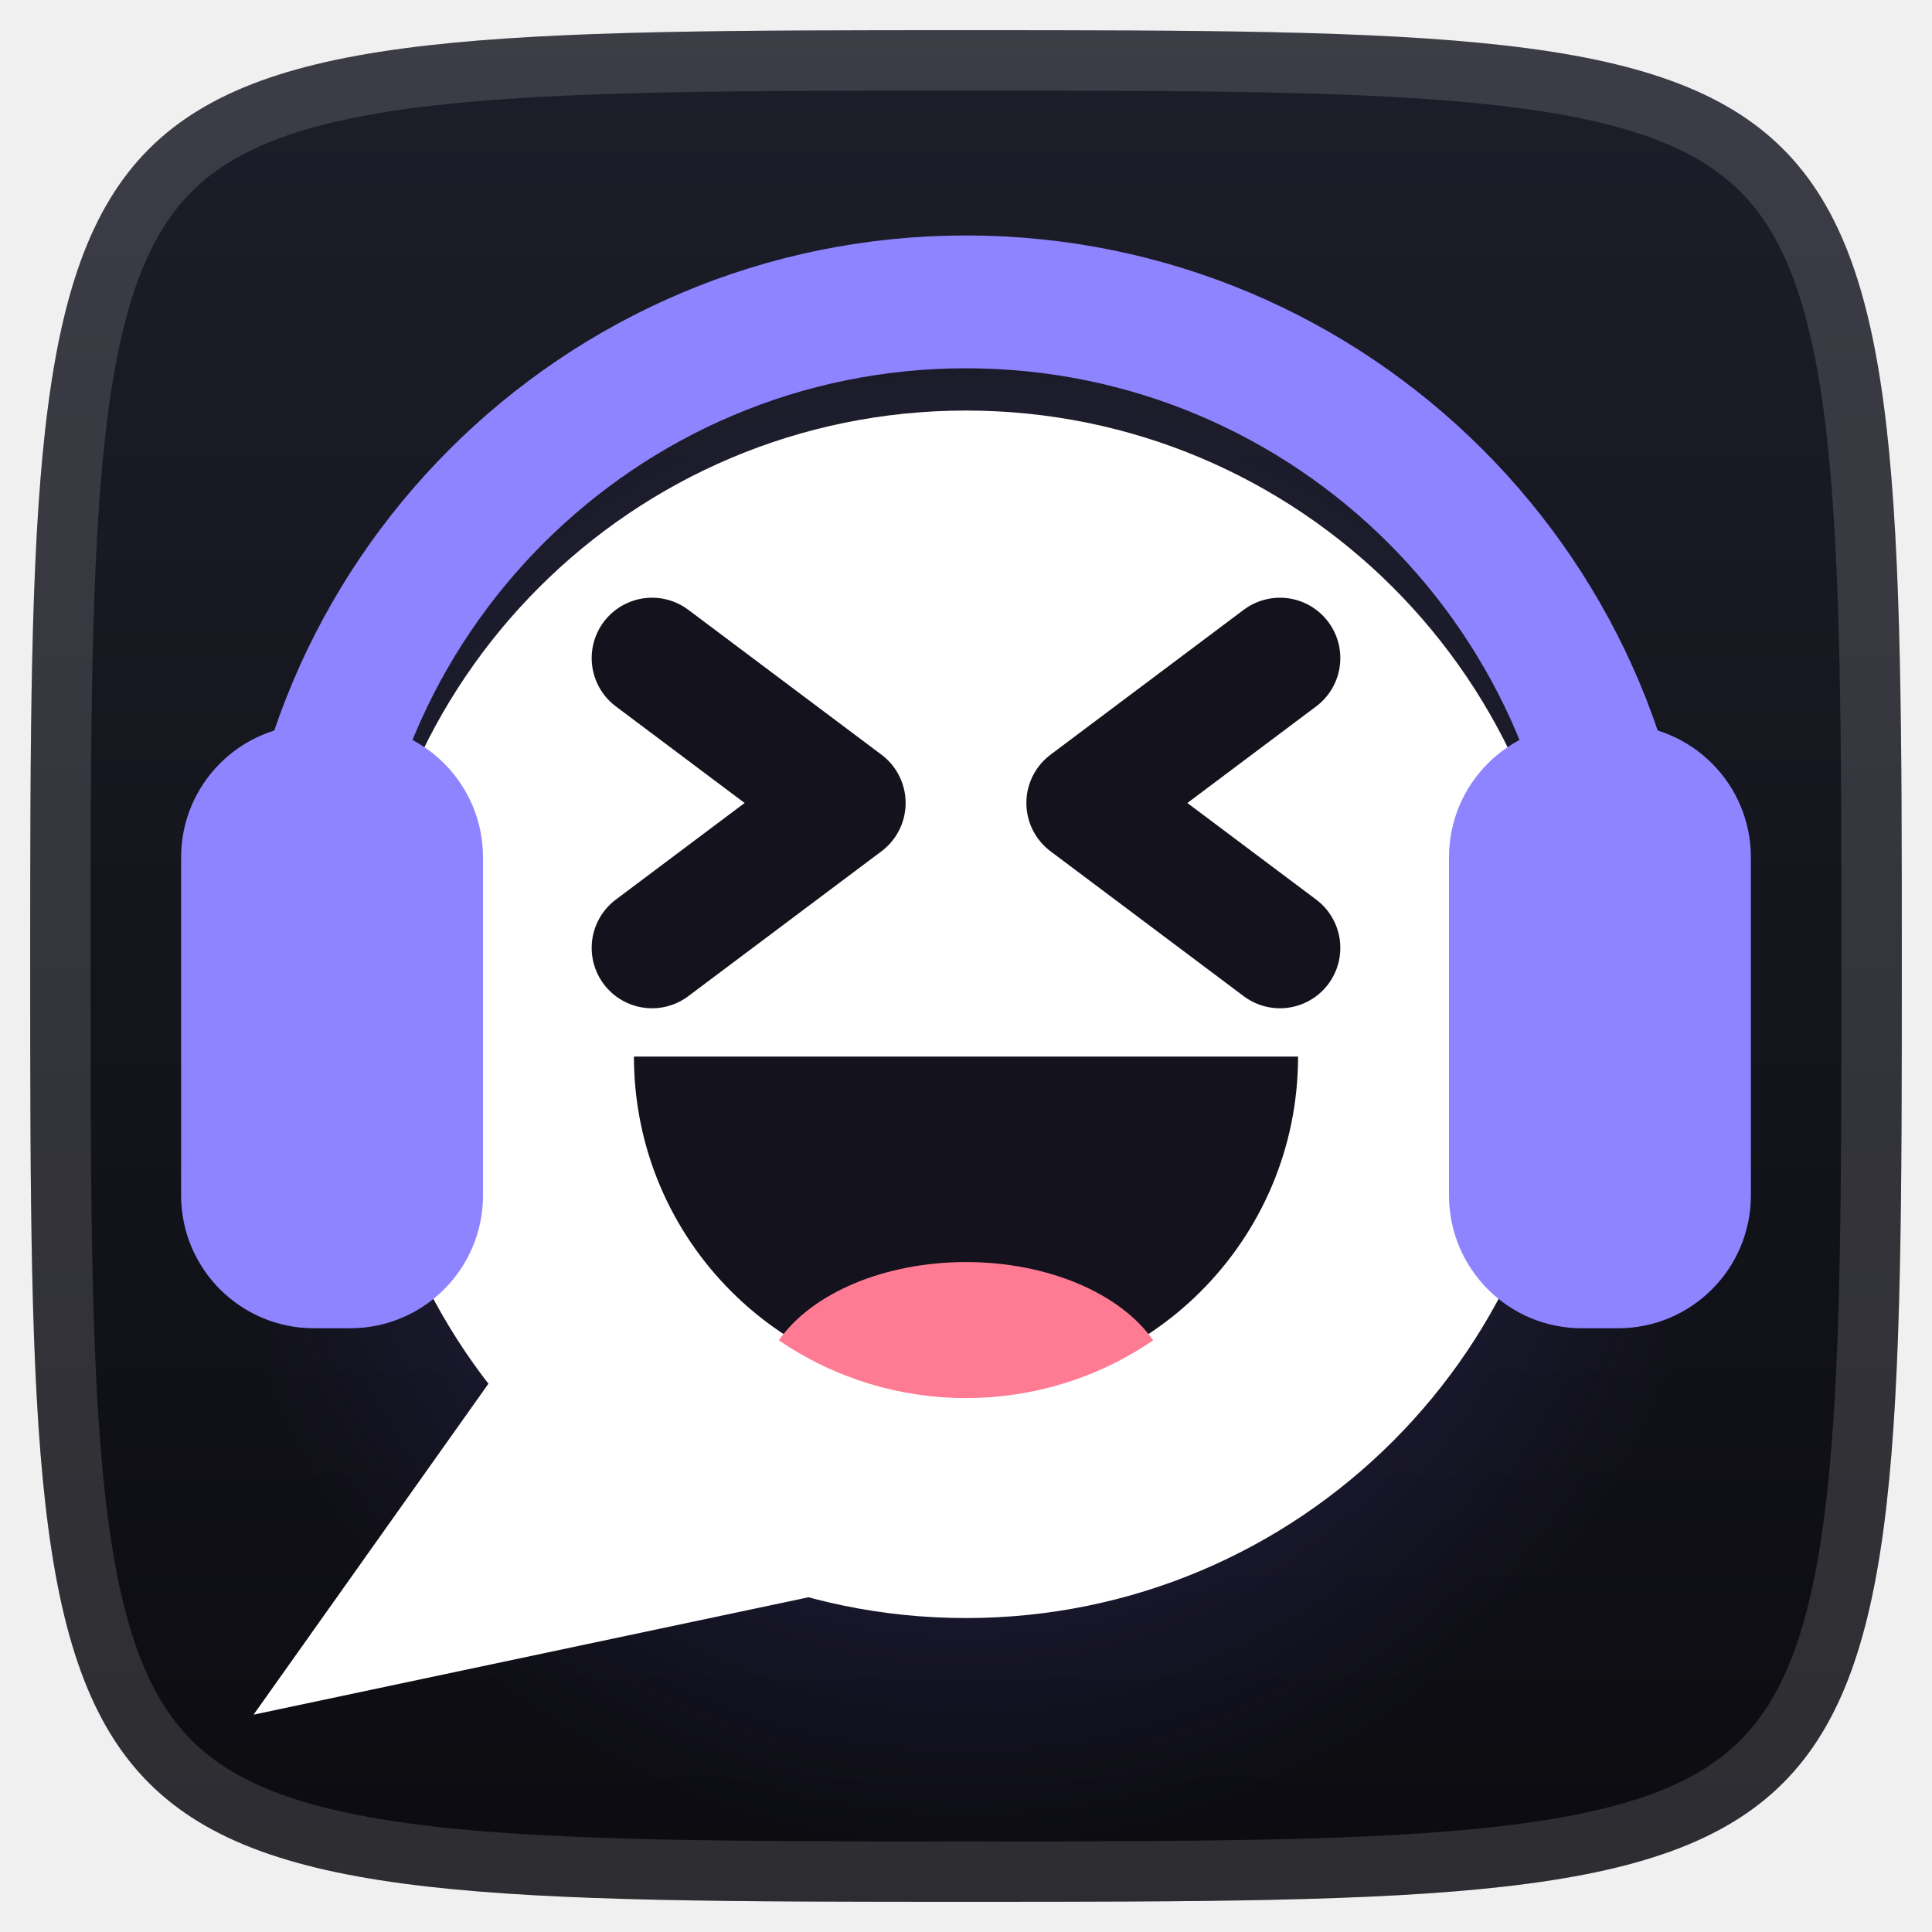
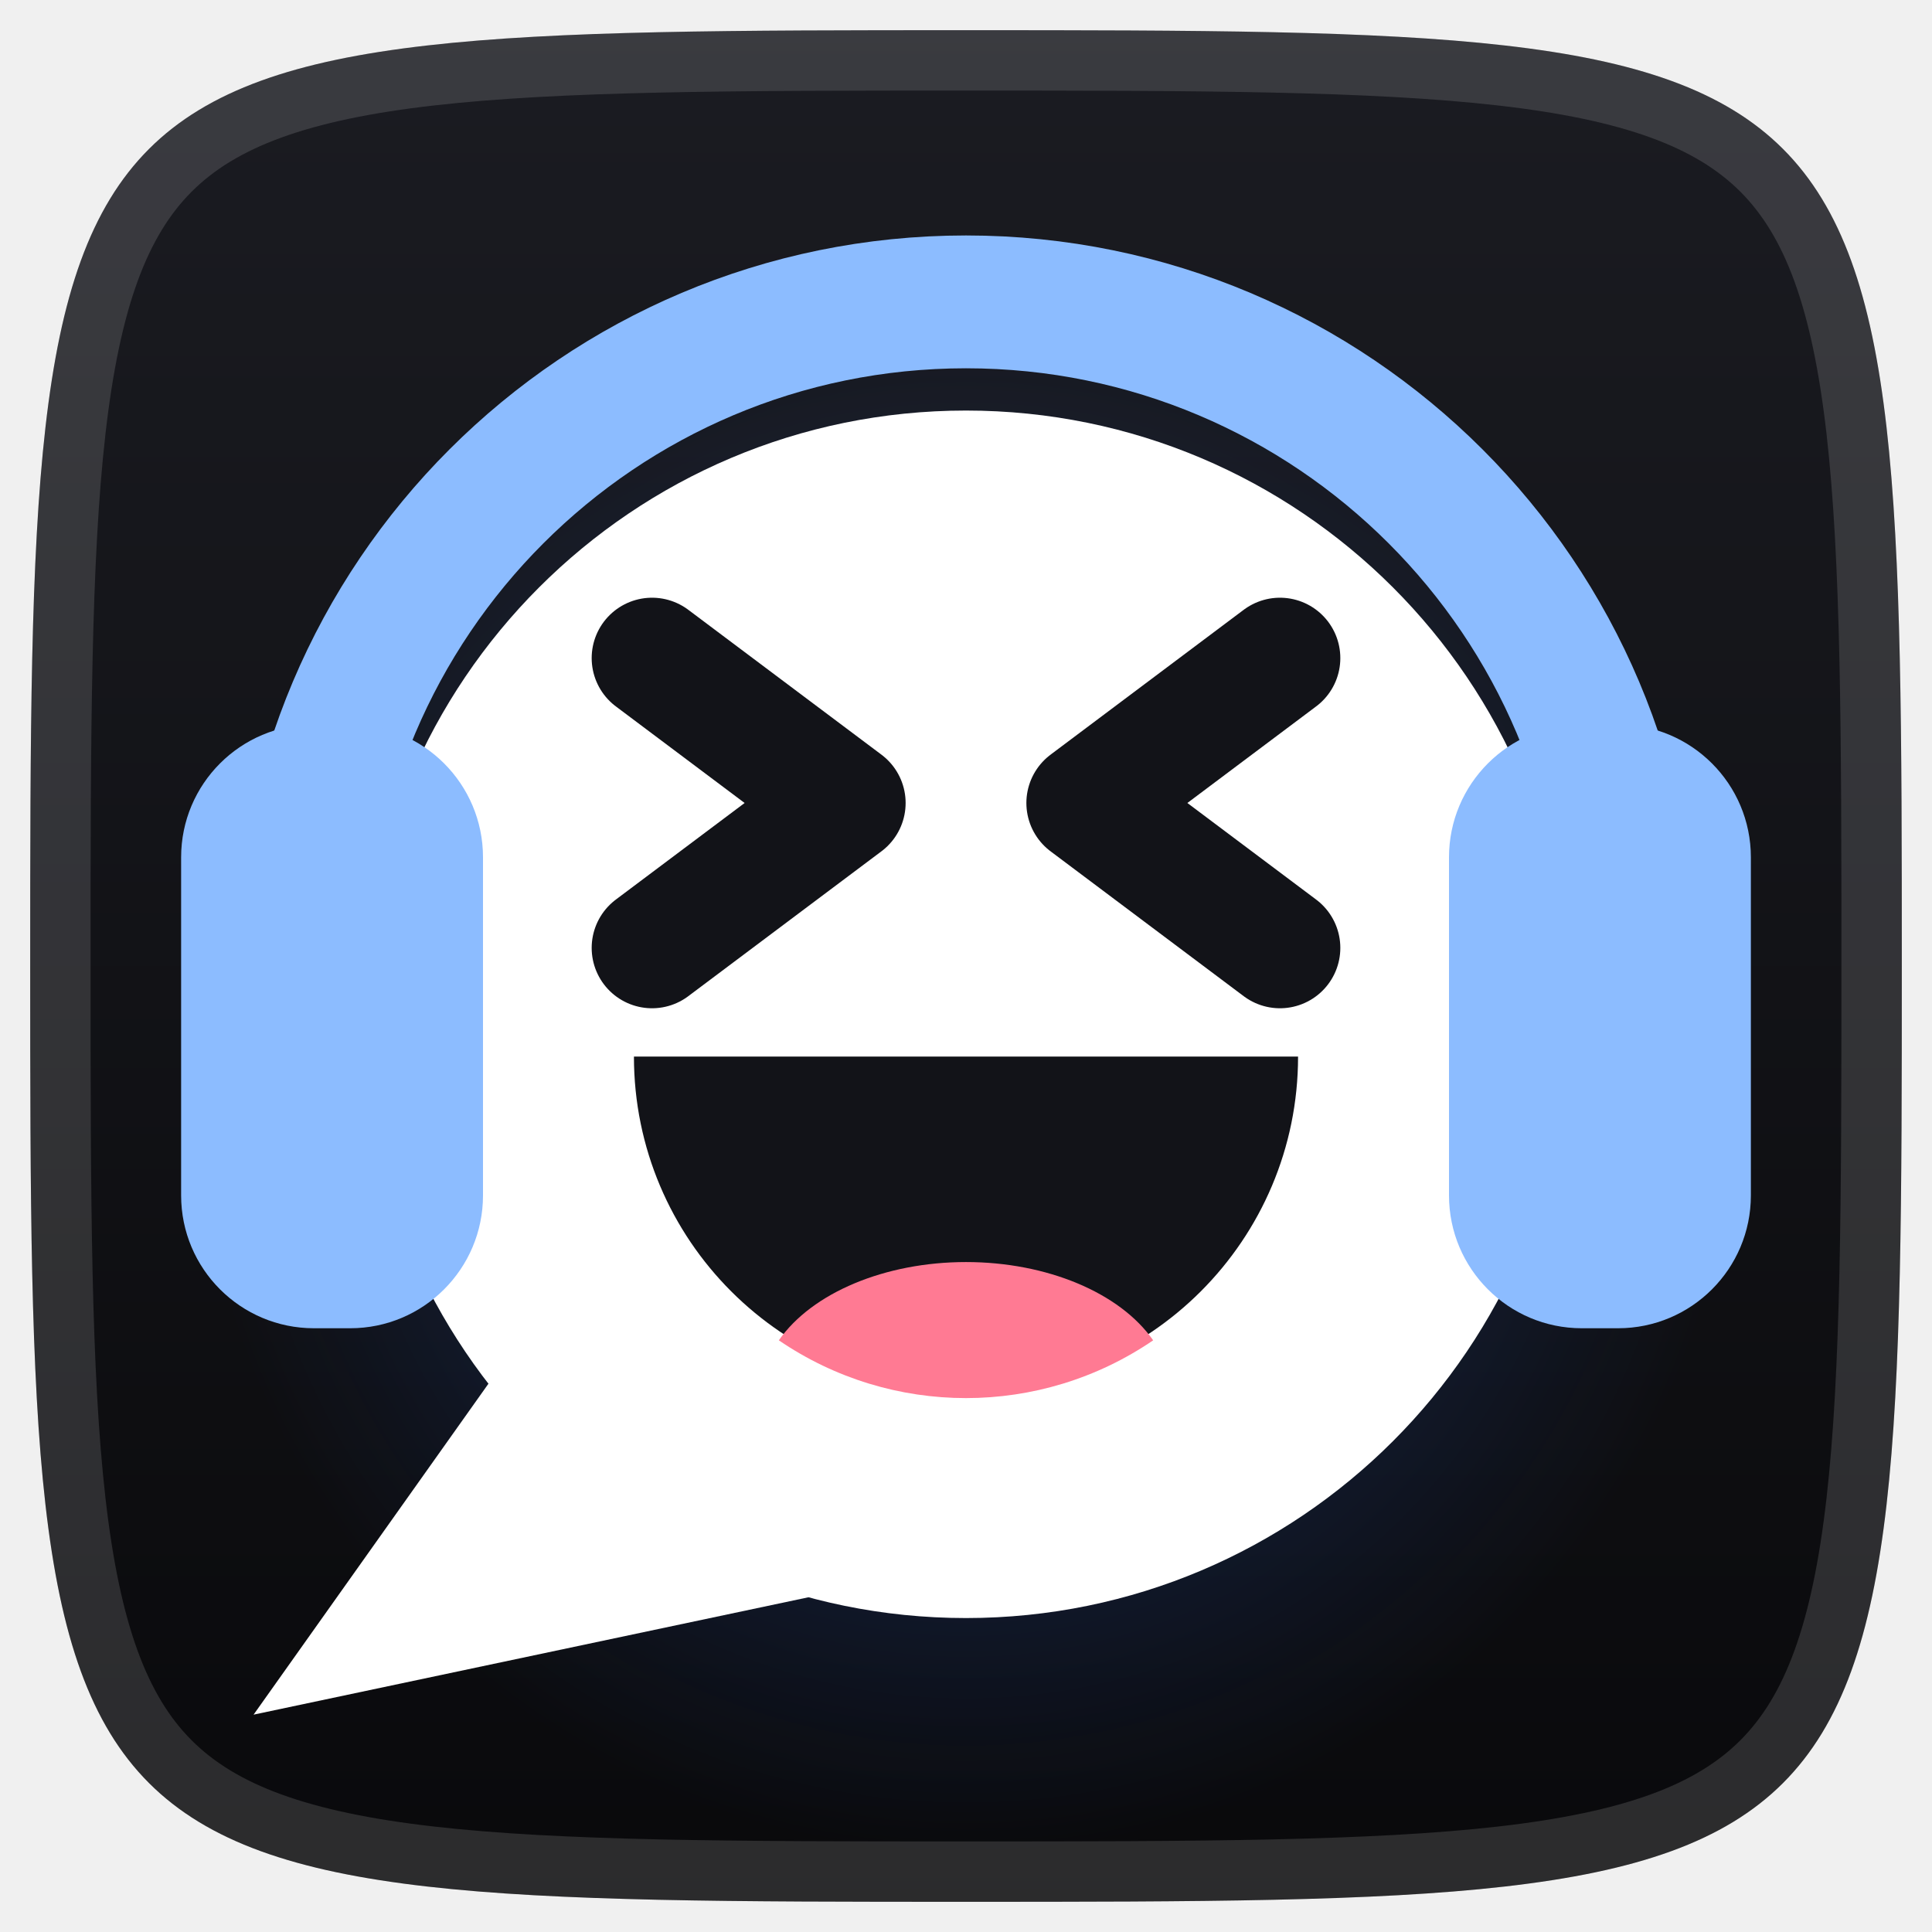
<svg xmlns="http://www.w3.org/2000/svg" viewBox="0 0 32 32" width="32" height="32">
  <defs>
    <linearGradient id="bg" x1="0" y1="0" x2="0" y2="32" gradientUnits="userSpaceOnUse">
-       <stop offset="0" stop-color="#1e1e2a" />
-       <stop offset="1" stop-color="#0b0b10" />
+       <stop offset="0" stop-color="#1b1c22" />
+       <stop offset="1" stop-color="#09090b" />
    </linearGradient>
    <radialGradient id="glow" cx="16.0" cy="17.92" r="12.8" gradientUnits="userSpaceOnUse">
-       <stop offset="0" stop-color="#6a5cf6" stop-opacity=".32" />
-       <stop offset="1" stop-color="#6a5cf6" stop-opacity="0" />
+       <stop offset="0" stop-color="#2f74ff" stop-opacity=".32" />
+       <stop offset="1" stop-color="#2f74ff" stop-opacity="0" />
    </radialGradient>
    <clipPath id="forma">
      <path d="M31.5 16C31.5 31.42 31.42 31.5 16 31.5C0.58 31.5 0.5 31.42 0.5 16C0.5 0.58 0.58 0.5 16 0.5C31.42 0.5 31.5 0.58 31.5 16Z" />
    </clipPath>
  </defs>
  <path d="M31.5 16C31.5 31.42 31.42 31.5 16 31.5C0.58 31.5 0.5 31.42 0.5 16C0.5 0.58 0.58 0.5 16 0.5C31.42 0.5 31.5 0.58 31.5 16Z" fill="url(#bg)" />
  <path d="M31.5 16C31.5 31.42 31.42 31.5 16 31.5C0.58 31.5 0.5 31.42 0.5 16C0.5 0.58 0.58 0.5 16 0.5C31.42 0.5 31.5 0.58 31.5 16Z" fill="url(#glow)" />
  <path d="M31.5 16C31.5 31.42 31.42 31.5 16 31.5C0.58 31.5 0.5 31.42 0.5 16C0.5 0.58 0.58 0.5 16 0.5C31.42 0.5 31.5 0.58 31.5 16Z" fill="none" stroke="#fff" stroke-opacity=".14" stroke-width="2" clip-path="url(#forma)" />
-   <path d="M5 16 A11 11 0 0 1 27 16" fill="none" stroke="#8f84ff" stroke-width="2.2" />
+   <path d="M5 16 A11 11 0 0 1 27 16" fill="none" stroke="#8cbcff" stroke-width="2.2" />
  <circle cx="16" cy="16.8" r="10" fill="#ffffff" />
  <path d="M8.6 22.2 L4.2 28.4 L14.6 26.2 Z" fill="#ffffff" />
-   <rect x="3" y="12" width="5" height="10" rx="2.2" fill="#8f84ff" />
-   <rect x="24" y="12" width="5" height="10" rx="2.2" fill="#8f84ff" />
-   <g fill="none" stroke="#14121c" stroke-width="2" stroke-linecap="round" stroke-linejoin="round">
+   <rect x="3" y="12" width="5" height="10" rx="2.2" fill="#8cbcff" />
+   <rect x="24" y="12" width="5" height="10" rx="2.2" fill="#8cbcff" />
+   <g fill="none" stroke="#121318" stroke-width="2" stroke-linecap="round" stroke-linejoin="round">
    <path d="M10.8 10.9 L14 13.3 L10.8 15.7" />
    <path d="M21.2 10.9 L18 13.3 L21.2 15.7" />
  </g>
-   <path d="M10.5 17.5 H21.5 A5.5 5.5 0 0 1 10.5 17.5 Z" fill="#14121c" />
+   <path d="M10.5 17.5 H21.5 A5.5 5.5 0 0 1 10.5 17.5 Z" fill="#121318" />
  <path d="M12.9 22.2 A3.4 2.2 0 0 1 19.1 22.2 A5.5 5.5 0 0 1 12.9 22.2 Z" fill="#ff7a93" />
</svg>
